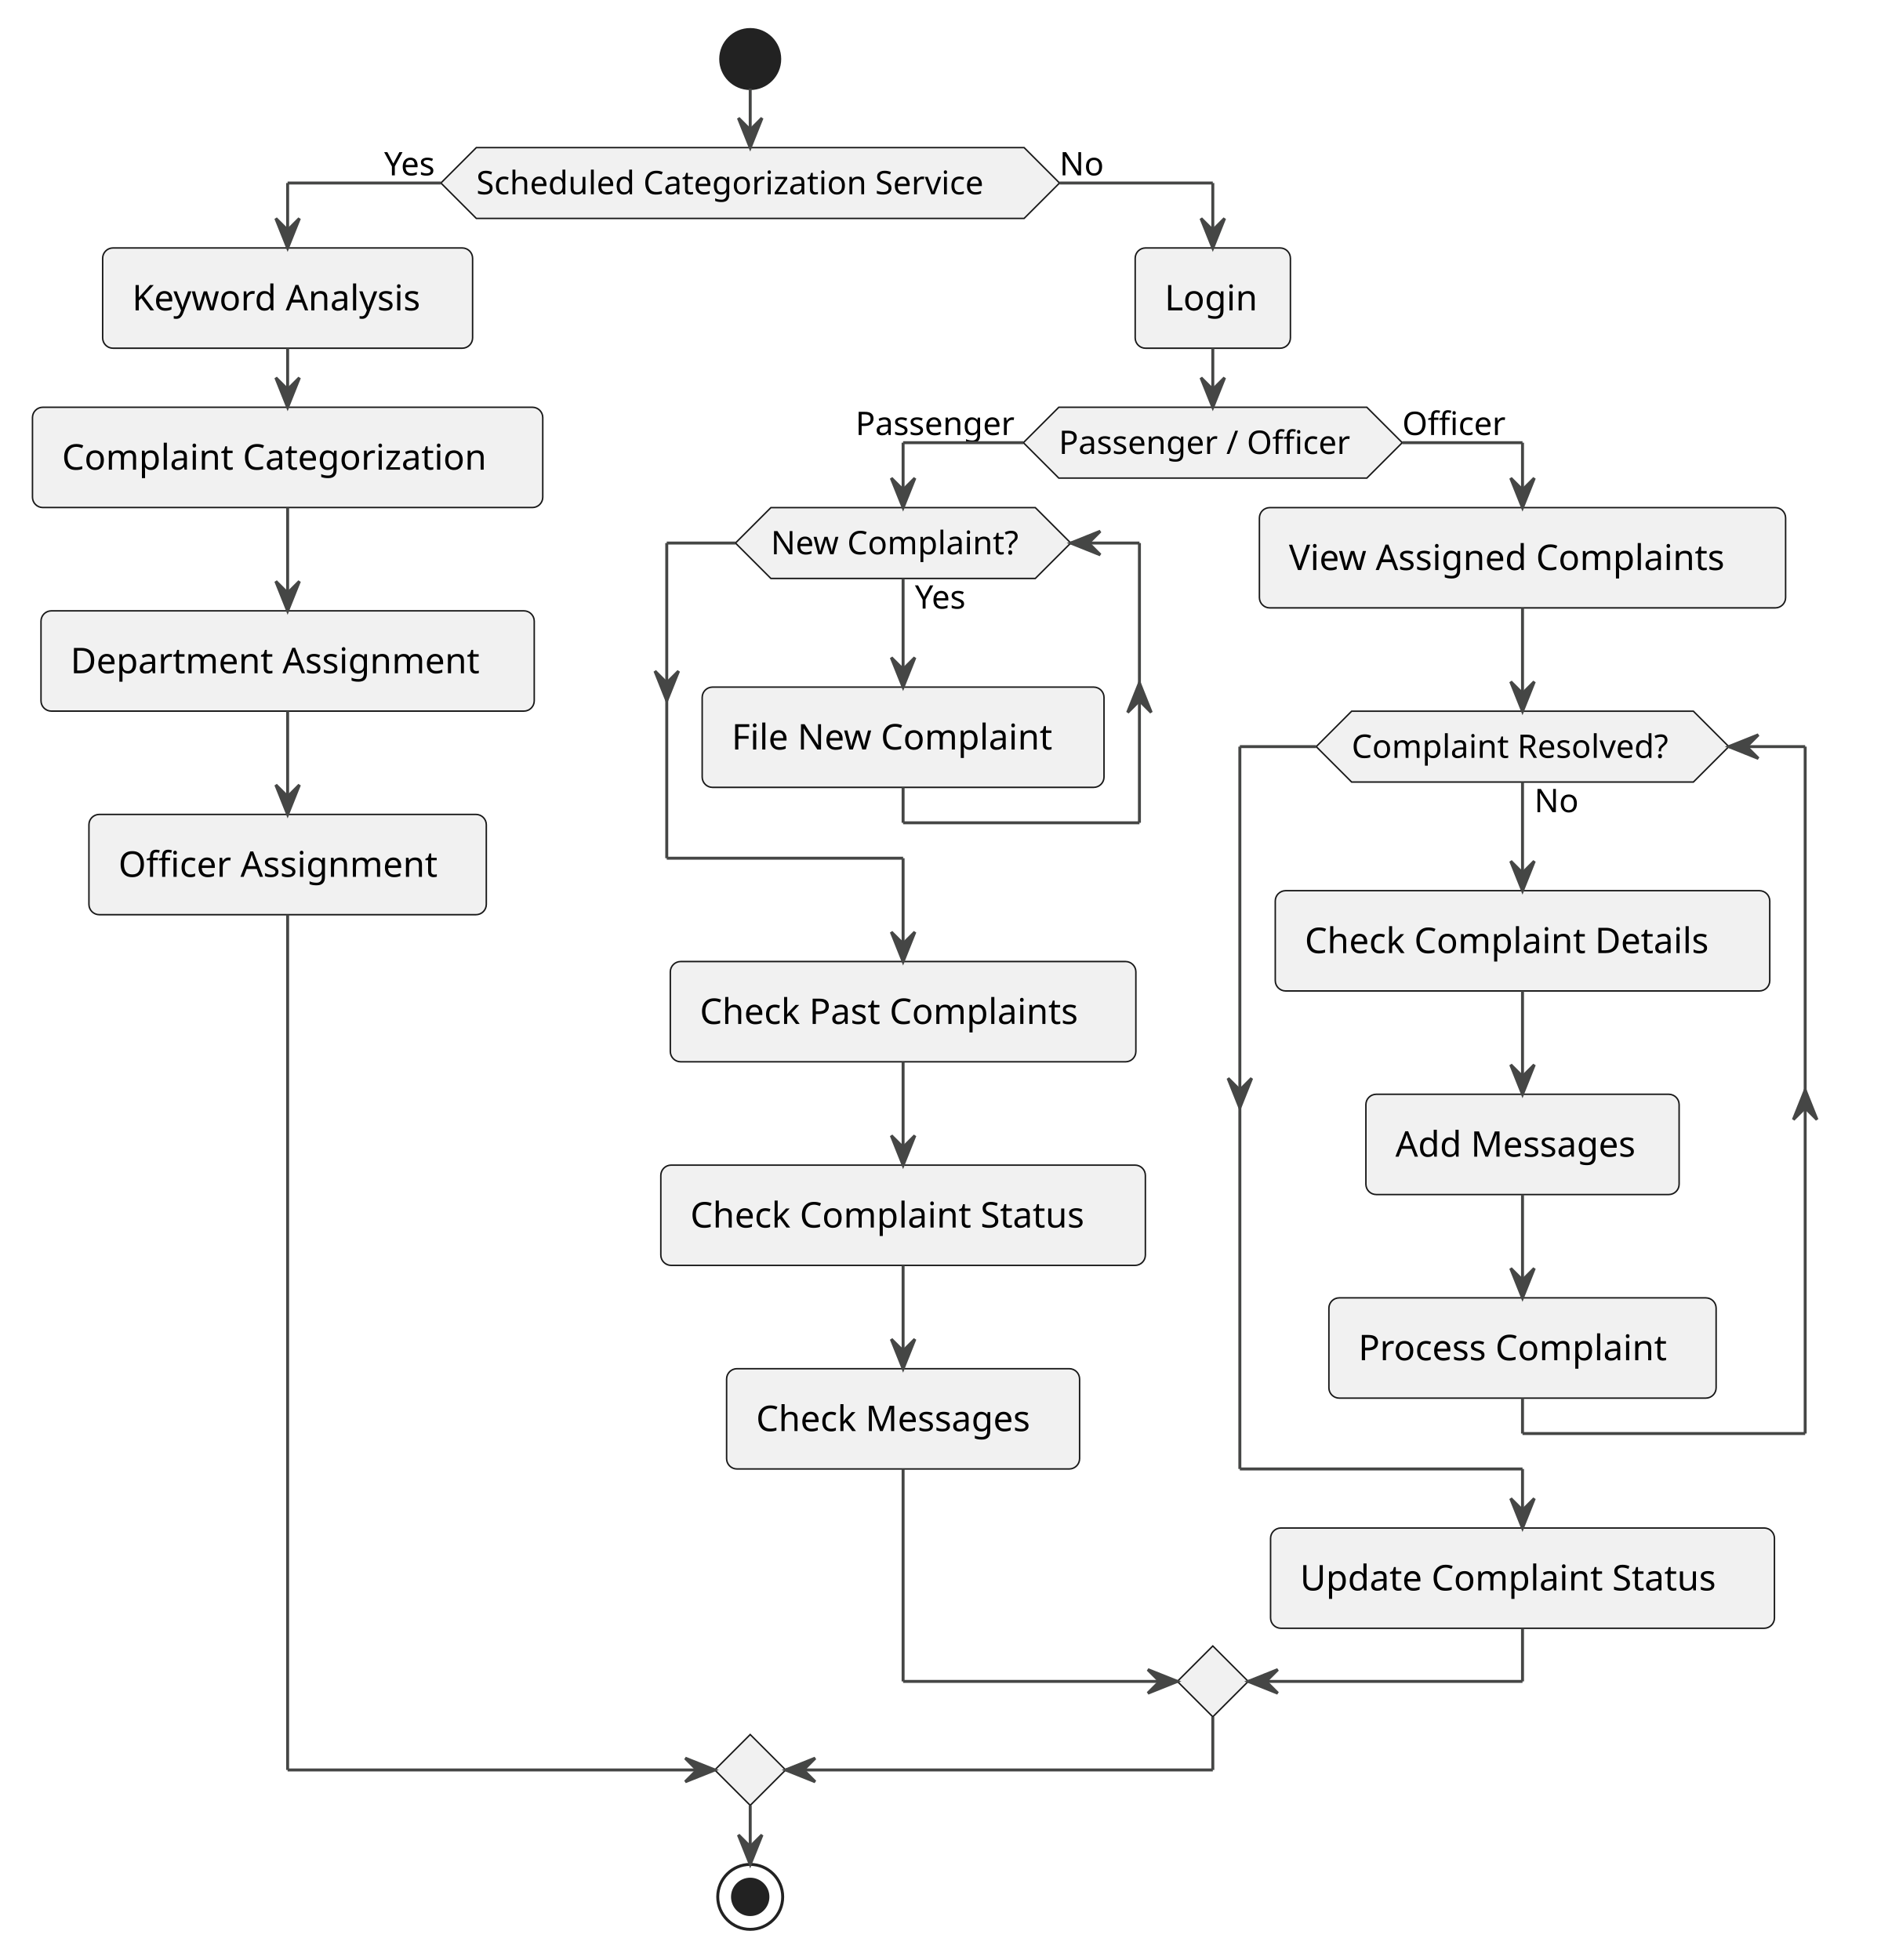
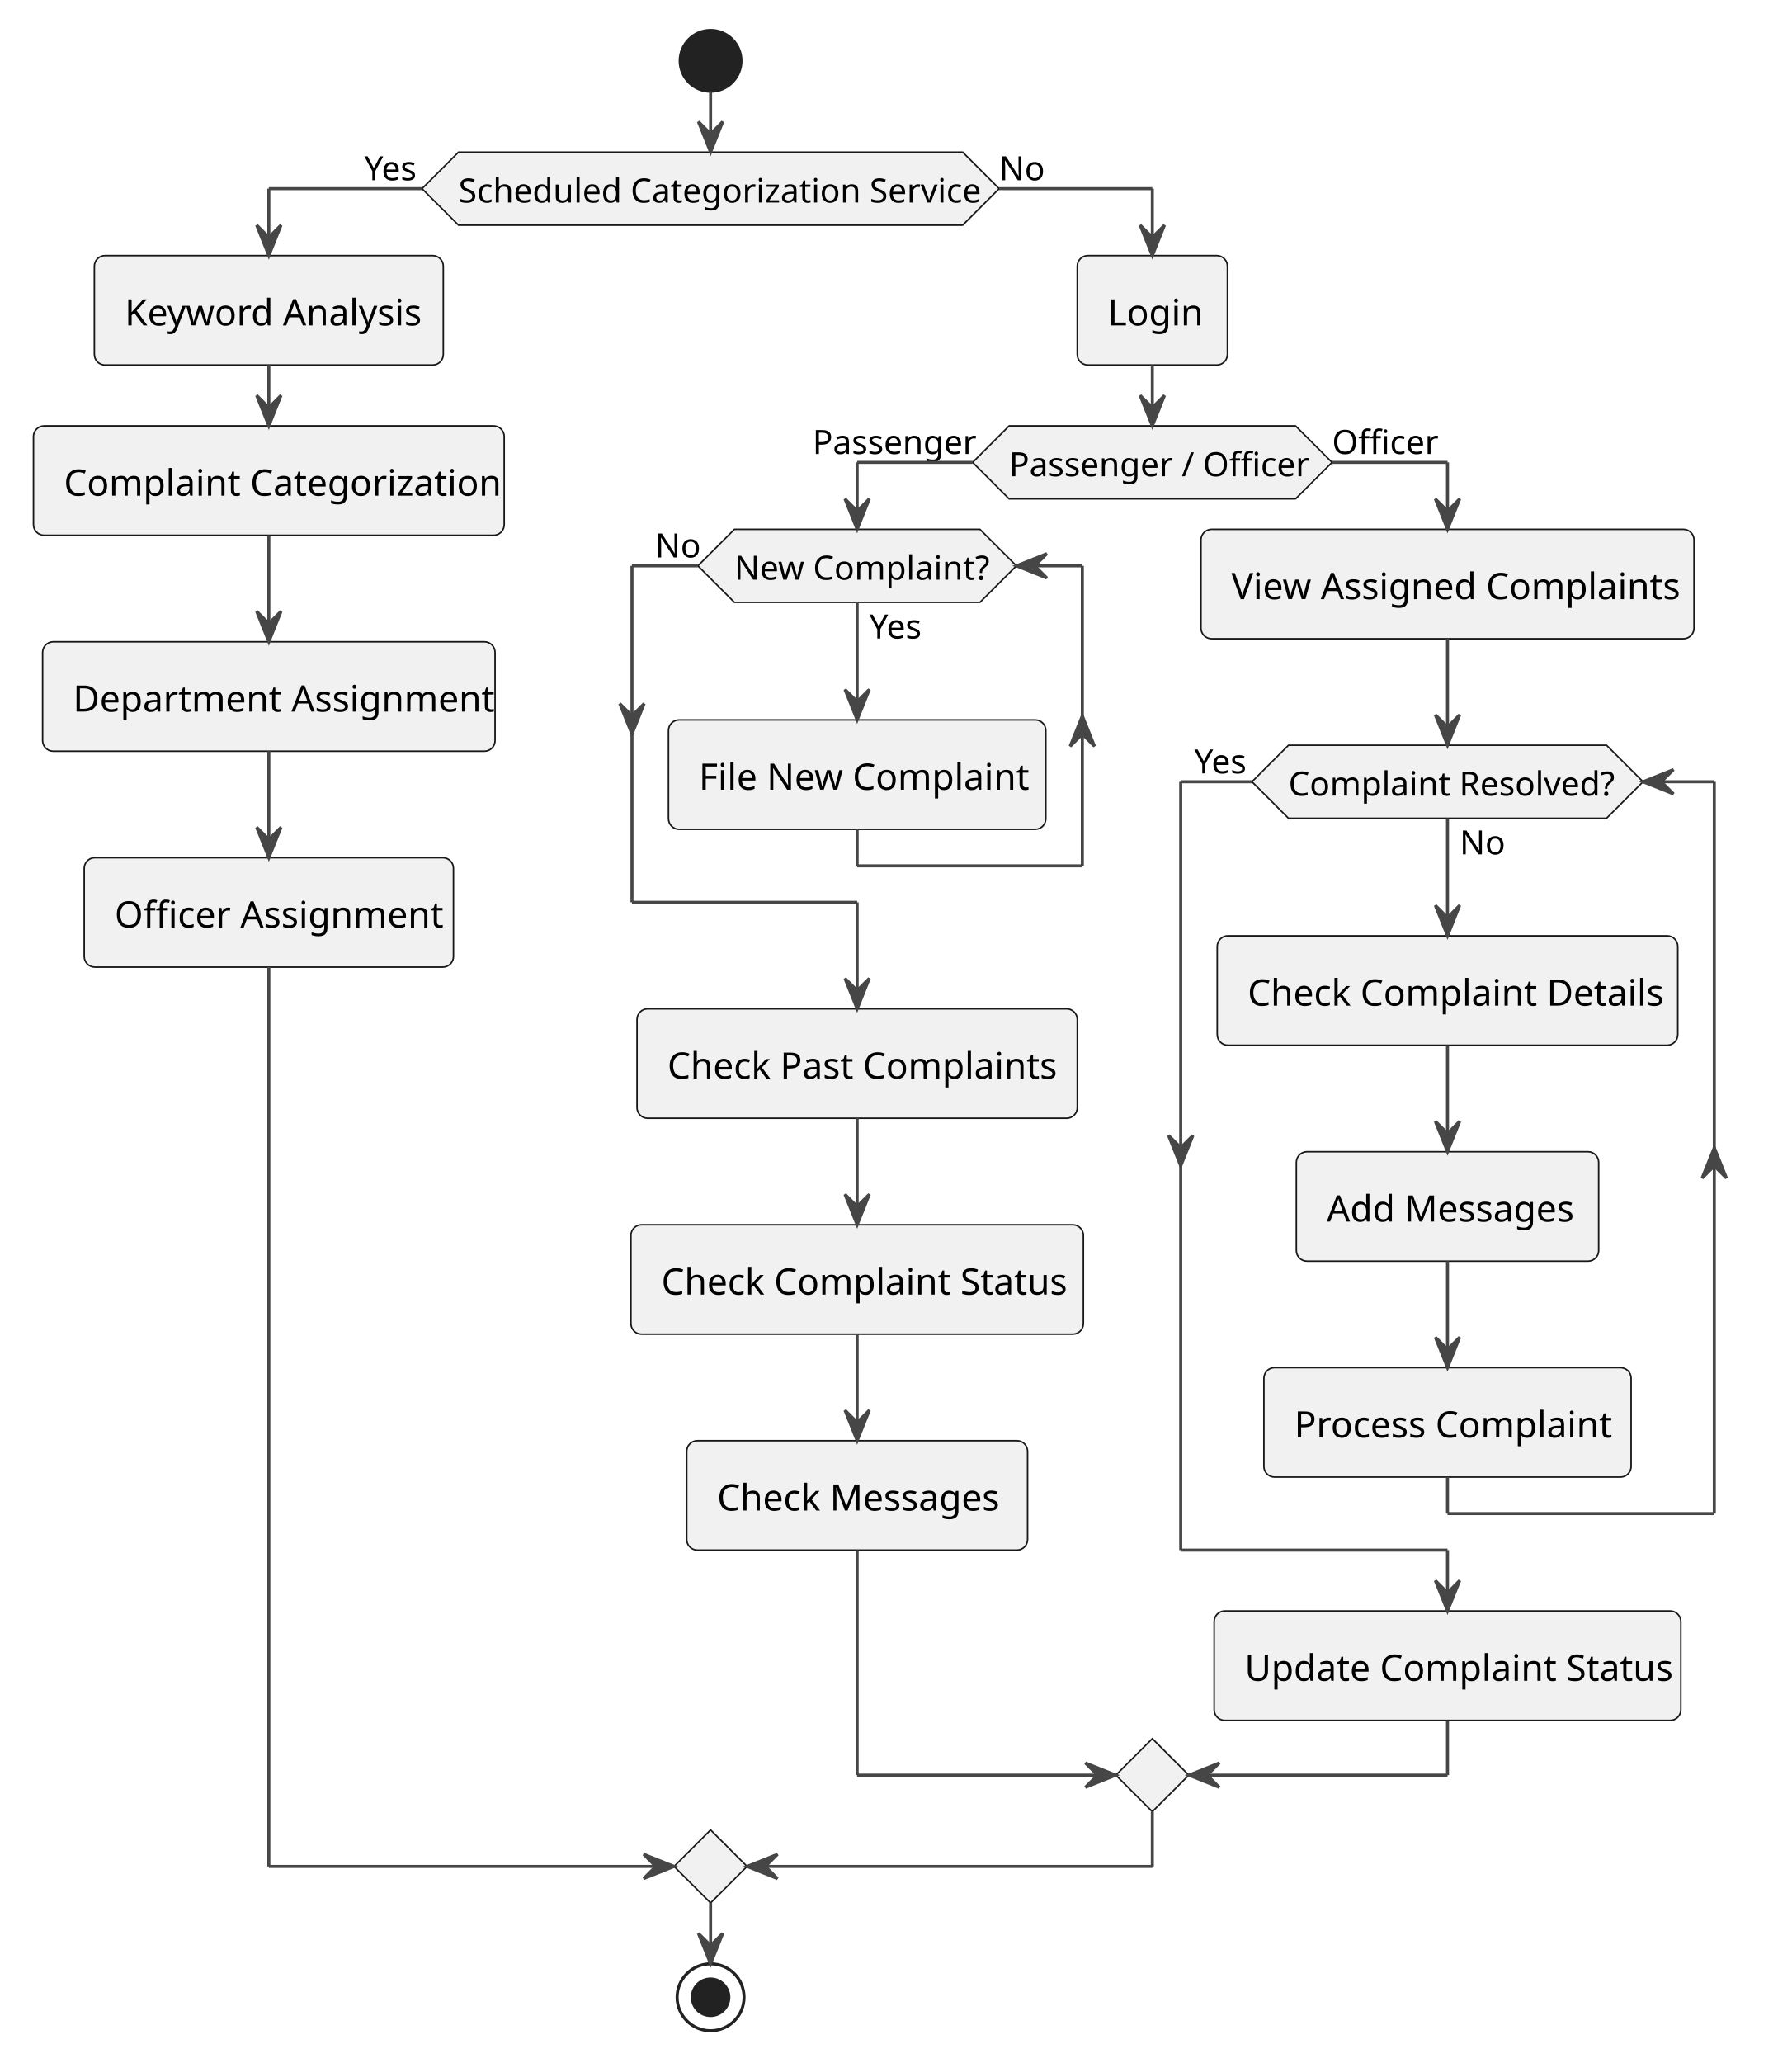
- <svg xmlns="http://www.w3.org/2000/svg" contentStyleType="text/css" height="664px" preserveAspectRatio="none" style="width:637px;height:664px;background:#FFFFFF;" version="1.1" viewBox="0 0 637 664" width="637px" zoomAndPan="magnify">
+ <svg xmlns="http://www.w3.org/2000/svg" contentStyleType="text/css" height="678px" preserveAspectRatio="none" style="width:589px;height:678px;background:#FFFFFF;" version="1.1" viewBox="0 0 589 678" width="589px" zoomAndPan="magnify">
  <defs />
  <g>
-     <ellipse cx="254.129" cy="20" fill="#222222" rx="10" ry="10" style="stroke:#222222;stroke-width:1.0;" />
-     <polygon fill="#F1F1F1" points="161.351,50,346.906,50,358.906,62,346.906,74,161.351,74,149.351,62,161.351,50" style="stroke:#181818;stroke-width:0.5;" />
-     <text fill="#000000" font-family="sans-serif" font-size="11" lengthAdjust="spacing" textLength="185.555" x="161.351" y="65.808">Scheduled Categorization Service
+     <ellipse cx="233.574" cy="20" fill="#222222" rx="10" ry="10" style="stroke:#222222;stroke-width:1.0;" />
+     <polygon fill="#F1F1F1" points="150.72,50,316.429,50,328.429,62,316.429,74,150.72,74,138.72,62,150.72,50" style="stroke:#181818;stroke-width:0.5;" />
+     <text fill="#000000" font-family="sans-serif" font-size="11" lengthAdjust="spacing" textLength="165.709" x="150.72" y="66.555">Scheduled Categorization Service
        </text>
-     <text fill="#000000" font-family="sans-serif" font-size="11" lengthAdjust="spacing" textLength="19.218" x="130.133" y="59.406">Yes
+     <text fill="#000000" font-family="sans-serif" font-size="11" lengthAdjust="spacing" textLength="18.955" x="119.765" y="59.239">Yes
        </text>
-     <text fill="#000000" font-family="sans-serif" font-size="11" lengthAdjust="spacing" textLength="14.959" x="358.906" y="59.406">No
+     <text fill="#000000" font-family="sans-serif" font-size="11" lengthAdjust="spacing" textLength="14.062" x="328.429" y="59.239">No
        </text>
-     <rect fill="#F1F1F1" height="33.969" rx="3.5" ry="3.5" style="stroke:#181818;stroke-width:0.5;" width="125.316" x="34.772" y="84" />
-     <text fill="#000000" font-family="sans-serif" font-size="12" lengthAdjust="spacing" textLength="105.316" x="44.772" y="105.139">Keyword Analysis
+     <rect fill="#F1F1F1" height="35.961" rx="3.5" ry="3.5" style="stroke:#181818;stroke-width:0.5;" width="114.705" x="31.016" y="84" />
+     <text fill="#000000" font-family="sans-serif" font-size="12" lengthAdjust="spacing" textLength="94.705" x="41.016" y="106.949">Keyword Analysis
        </text>
-     <rect fill="#F1F1F1" height="33.969" rx="3.5" ry="3.5" style="stroke:#181818;stroke-width:0.5;" width="172.859" x="11" y="137.969" />
-     <text fill="#000000" font-family="sans-serif" font-size="12" lengthAdjust="spacing" textLength="152.859" x="21" y="159.107">Complaint Categorization
+     <rect fill="#F1F1F1" height="35.961" rx="3.5" ry="3.5" style="stroke:#181818;stroke-width:0.5;" width="154.736" x="11" y="139.961" />
+     <text fill="#000000" font-family="sans-serif" font-size="12" lengthAdjust="spacing" textLength="134.736" x="21" y="162.91">Complaint Categorization
        </text>
-     <rect fill="#F1F1F1" height="33.969" rx="3.5" ry="3.5" style="stroke:#181818;stroke-width:0.5;" width="167.082" x="13.889" y="206.938" />
-     <text fill="#000000" font-family="sans-serif" font-size="12" lengthAdjust="spacing" textLength="147.082" x="23.889" y="228.076">Department Assignment
+     <rect fill="#F1F1F1" height="35.961" rx="3.5" ry="3.5" style="stroke:#181818;stroke-width:0.5;" width="148.725" x="14.006" y="210.922" />
+     <text fill="#000000" font-family="sans-serif" font-size="12" lengthAdjust="spacing" textLength="128.725" x="24.006" y="233.871">Department Assignment
        </text>
-     <rect fill="#F1F1F1" height="33.969" rx="3.5" ry="3.5" style="stroke:#181818;stroke-width:0.5;" width="134.609" x="30.125" y="275.906" />
-     <text fill="#000000" font-family="sans-serif" font-size="12" lengthAdjust="spacing" textLength="114.609" x="40.125" y="297.045">Officer Assignment
+     <rect fill="#F1F1F1" height="35.961" rx="3.5" ry="3.5" style="stroke:#181818;stroke-width:0.5;" width="121.367" x="27.685" y="281.883" />
+     <text fill="#000000" font-family="sans-serif" font-size="12" lengthAdjust="spacing" textLength="101.367" x="37.685" y="304.832">Officer Assignment
        </text>
-     <rect fill="#F1F1F1" height="33.969" rx="3.5" ry="3.5" style="stroke:#181818;stroke-width:0.5;" width="52.584" x="384.536" y="84" />
-     <text fill="#000000" font-family="sans-serif" font-size="12" lengthAdjust="spacing" textLength="32.584" x="394.536" y="105.139">Login
+     <rect fill="#F1F1F1" height="35.961" rx="3.5" ry="3.5" style="stroke:#181818;stroke-width:0.5;" width="49.361" x="354.1" y="84" />
+     <text fill="#000000" font-family="sans-serif" font-size="12" lengthAdjust="spacing" textLength="29.361" x="364.1" y="106.949">Login
        </text>
-     <polygon fill="#F1F1F1" points="358.656,137.969,463,137.969,475,149.969,463,161.969,358.656,161.969,346.656,149.969,358.656,137.969" style="stroke:#181818;stroke-width:0.5;" />
-     <text fill="#000000" font-family="sans-serif" font-size="11" lengthAdjust="spacing" textLength="104.344" x="358.656" y="153.777">Passenger / Officer
+     <polygon fill="#F1F1F1" points="331.705,139.961,425.855,139.961,437.855,151.961,425.855,163.961,331.705,163.961,319.705,151.961,331.705,139.961" style="stroke:#181818;stroke-width:0.5;" />
+     <text fill="#000000" font-family="sans-serif" font-size="11" lengthAdjust="spacing" textLength="94.15" x="331.705" y="156.516">Passenger / Officer
        </text>
-     <text fill="#000000" font-family="sans-serif" font-size="11" lengthAdjust="spacing" textLength="56.848" x="289.808" y="147.375">Passenger
+     <text fill="#000000" font-family="sans-serif" font-size="11" lengthAdjust="spacing" textLength="52.588" x="267.117" y="149.2">Passenger
        </text>
-     <text fill="#000000" font-family="sans-serif" font-size="11" lengthAdjust="spacing" textLength="36.797" x="475" y="147.375">Officer
+     <text fill="#000000" font-family="sans-serif" font-size="11" lengthAdjust="spacing" textLength="32.393" x="437.855" y="149.2">Officer
        </text>
-     <rect fill="#F1F1F1" height="33.969" rx="3.5" ry="3.5" style="stroke:#181818;stroke-width:0.5;" width="136.115" x="237.859" y="232.773" />
-     <text fill="#000000" font-family="sans-serif" font-size="12" lengthAdjust="spacing" textLength="116.115" x="247.859" y="253.912">File New Complaint
+     <rect fill="#F1F1F1" height="35.961" rx="3.5" ry="3.5" style="stroke:#181818;stroke-width:0.5;" width="124.033" x="219.736" y="236.592" />
+     <text fill="#000000" font-family="sans-serif" font-size="12" lengthAdjust="spacing" textLength="104.033" x="229.736" y="259.541">File New Complaint
        </text>
-     <polygon fill="#F1F1F1" points="261.13,171.969,350.704,171.969,362.704,183.969,350.704,195.969,261.13,195.969,249.13,183.969,261.13,171.969" style="stroke:#181818;stroke-width:0.5;" />
-     <text fill="#000000" font-family="sans-serif" font-size="11" lengthAdjust="spacing" textLength="19.218" x="309.917" y="206.179">Yes
+     <polygon fill="#F1F1F1" points="241.403,173.961,322.103,173.961,334.103,185.961,322.103,197.961,241.403,197.961,229.403,185.961,241.403,173.961" style="stroke:#181818;stroke-width:0.5;" />
+     <text fill="#000000" font-family="sans-serif" font-size="11" lengthAdjust="spacing" textLength="18.955" x="285.753" y="209.831">Yes
        </text>
-     <text fill="#000000" font-family="sans-serif" font-size="11" lengthAdjust="spacing" textLength="89.574" x="261.13" y="187.777">New Complaint?
+     <text fill="#000000" font-family="sans-serif" font-size="11" lengthAdjust="spacing" textLength="80.701" x="241.403" y="190.516">New Complaint?
        </text>
-     <rect fill="#F1F1F1" height="33.969" rx="3.5" ry="3.5" style="stroke:#181818;stroke-width:0.5;" width="157.701" x="227.066" y="325.742" />
-     <text fill="#000000" font-family="sans-serif" font-size="12" lengthAdjust="spacing" textLength="137.701" x="237.066" y="346.881">Check Past Complaints
+     <text fill="#000000" font-family="sans-serif" font-size="11" lengthAdjust="spacing" textLength="14.062" x="215.341" y="183.2">No
        </text>
-     <rect fill="#F1F1F1" height="33.969" rx="3.5" ry="3.5" style="stroke:#181818;stroke-width:0.5;" width="164.141" x="223.847" y="394.711" />
-     <text fill="#000000" font-family="sans-serif" font-size="12" lengthAdjust="spacing" textLength="144.141" x="233.847" y="415.85">Check Complaint Status
+     <rect fill="#F1F1F1" height="35.961" rx="3.5" ry="3.5" style="stroke:#181818;stroke-width:0.5;" width="144.717" x="209.394" y="331.553" />
+     <text fill="#000000" font-family="sans-serif" font-size="12" lengthAdjust="spacing" textLength="124.717" x="219.394" y="354.502">Check Past Complaints
        </text>
-     <rect fill="#F1F1F1" height="33.969" rx="3.5" ry="3.5" style="stroke:#181818;stroke-width:0.5;" width="119.574" x="246.13" y="463.68" />
-     <text fill="#000000" font-family="sans-serif" font-size="12" lengthAdjust="spacing" textLength="99.574" x="256.13" y="484.818">Check Messages
+     <rect fill="#F1F1F1" height="35.961" rx="3.5" ry="3.5" style="stroke:#181818;stroke-width:0.5;" width="148.725" x="207.391" y="402.514" />
+     <text fill="#000000" font-family="sans-serif" font-size="12" lengthAdjust="spacing" textLength="128.725" x="217.391" y="425.463">Check Complaint Status
        </text>
-     <rect fill="#F1F1F1" height="33.969" rx="3.5" ry="3.5" style="stroke:#181818;stroke-width:0.5;" width="178.25" x="426.614" y="171.969" />
-     <text fill="#000000" font-family="sans-serif" font-size="12" lengthAdjust="spacing" textLength="158.25" x="436.614" y="193.107">View Assigned Complaints
+     <rect fill="#F1F1F1" height="35.961" rx="3.5" ry="3.5" style="stroke:#181818;stroke-width:0.5;" width="112.039" x="225.733" y="473.475" />
+     <text fill="#000000" font-family="sans-serif" font-size="12" lengthAdjust="spacing" textLength="92.039" x="235.733" y="496.424">Check Messages
        </text>
-     <rect fill="#F1F1F1" height="33.969" rx="3.5" ry="3.5" style="stroke:#181818;stroke-width:0.5;" width="167.504" x="431.987" y="301.742" />
-     <text fill="#000000" font-family="sans-serif" font-size="12" lengthAdjust="spacing" textLength="147.504" x="441.987" y="322.881">Check Complaint Details
+     <rect fill="#F1F1F1" height="35.961" rx="3.5" ry="3.5" style="stroke:#181818;stroke-width:0.5;" width="162.066" x="394.774" y="173.961" />
+     <text fill="#000000" font-family="sans-serif" font-size="12" lengthAdjust="spacing" textLength="142.066" x="404.774" y="196.91">View Assigned Complaints
        </text>
-     <rect fill="#F1F1F1" height="33.969" rx="3.5" ry="3.5" style="stroke:#181818;stroke-width:0.5;" width="106.103" x="462.688" y="370.711" />
-     <text fill="#000000" font-family="sans-serif" font-size="12" lengthAdjust="spacing" textLength="86.103" x="472.688" y="391.85">Add Messages
+     <rect fill="#F1F1F1" height="35.961" rx="3.5" ry="3.5" style="stroke:#181818;stroke-width:0.5;" width="151.385" x="400.115" y="307.553" />
+     <text fill="#000000" font-family="sans-serif" font-size="12" lengthAdjust="spacing" textLength="131.385" x="410.115" y="330.502">Check Complaint Details
        </text>
-     <rect fill="#F1F1F1" height="33.969" rx="3.5" ry="3.5" style="stroke:#181818;stroke-width:0.5;" width="131.17" x="450.154" y="439.68" />
-     <text fill="#000000" font-family="sans-serif" font-size="12" lengthAdjust="spacing" textLength="111.17" x="460.154" y="460.818">Process Complaint
+     <rect fill="#F1F1F1" height="35.961" rx="3.5" ry="3.5" style="stroke:#181818;stroke-width:0.5;" width="99.377" x="426.119" y="378.514" />
+     <text fill="#000000" font-family="sans-serif" font-size="12" lengthAdjust="spacing" textLength="79.377" x="436.119" y="401.463">Add Messages
        </text>
-     <polygon fill="#F1F1F1" points="457.855,240.938,573.624,240.938,585.624,252.938,573.624,264.938,457.855,264.938,445.855,252.938,457.855,240.938" style="stroke:#181818;stroke-width:0.5;" />
-     <text fill="#000000" font-family="sans-serif" font-size="11" lengthAdjust="spacing" textLength="14.959" x="519.739" y="275.148">No
+     <rect fill="#F1F1F1" height="35.961" rx="3.5" ry="3.5" style="stroke:#181818;stroke-width:0.5;" width="120.705" x="415.455" y="449.475" />
+     <text fill="#000000" font-family="sans-serif" font-size="12" lengthAdjust="spacing" textLength="100.705" x="425.455" y="472.424">Process Complaint
        </text>
-     <text fill="#000000" font-family="sans-serif" font-size="11" lengthAdjust="spacing" textLength="115.769" x="457.855" y="256.746">Complaint Resolved?
+     <polygon fill="#F1F1F1" points="423.531,244.922,528.085,244.922,540.085,256.922,528.085,268.922,423.531,268.922,411.531,256.922,423.531,244.922" style="stroke:#181818;stroke-width:0.5;" />
+     <text fill="#000000" font-family="sans-serif" font-size="11" lengthAdjust="spacing" textLength="14.062" x="479.808" y="280.792">No
        </text>
-     <rect fill="#F1F1F1" height="33.969" rx="3.5" ry="3.5" style="stroke:#181818;stroke-width:0.5;" width="170.685" x="430.397" y="517.648" />
-     <text fill="#000000" font-family="sans-serif" font-size="12" lengthAdjust="spacing" textLength="150.685" x="440.397" y="538.787">Update Complaint Status
+     <text fill="#000000" font-family="sans-serif" font-size="11" lengthAdjust="spacing" textLength="104.554" x="423.531" y="261.477">Complaint Resolved?
        </text>
-     <polygon fill="#F1F1F1" points="410.828,557.617,422.828,569.617,410.828,581.617,398.828,569.617,410.828,557.617" style="stroke:#181818;stroke-width:0.5;" />
-     <polygon fill="#F1F1F1" points="254.129,587.617,266.129,599.617,254.129,611.617,242.129,599.617,254.129,587.617" style="stroke:#181818;stroke-width:0.5;" />
-     <ellipse cx="254.129" cy="642.617" fill="none" rx="11" ry="11" style="stroke:#222222;stroke-width:1.0;" />
-     <ellipse cx="254.129" cy="642.617" fill="#222222" rx="6" ry="6" style="stroke:#222222;stroke-width:1.0;" />
-     <line style="stroke:#454645;stroke-width:1.0;" x1="97.43" x2="97.43" y1="117.969" y2="137.969" />
-     <polygon fill="#454645" points="93.43,127.969,97.43,137.969,101.43,127.969,97.43,131.969" style="stroke:#454645;stroke-width:1.0;" />
-     <line style="stroke:#454645;stroke-width:1.0;" x1="97.43" x2="97.43" y1="171.938" y2="206.938" />
-     <polygon fill="#454645" points="93.43,196.938,97.43,206.938,101.43,196.938,97.43,200.938" style="stroke:#454645;stroke-width:1.0;" />
-     <line style="stroke:#454645;stroke-width:1.0;" x1="97.43" x2="97.43" y1="240.906" y2="275.906" />
-     <polygon fill="#454645" points="93.43,265.906,97.43,275.906,101.43,265.906,97.43,269.906" style="stroke:#454645;stroke-width:1.0;" />
-     <line style="stroke:#454645;stroke-width:1.0;" x1="305.917" x2="305.917" y1="195.969" y2="232.773" />
-     <polygon fill="#454645" points="301.917,222.773,305.917,232.773,309.917,222.773,305.917,226.773" style="stroke:#454645;stroke-width:1.0;" />
-     <line style="stroke:#454645;stroke-width:1.0;" x1="305.917" x2="305.917" y1="266.742" y2="278.742" />
-     <line style="stroke:#454645;stroke-width:1.0;" x1="305.917" x2="385.975" y1="278.742" y2="278.742" />
-     <polygon fill="#454645" points="381.975,241.356,385.975,231.356,389.975,241.356,385.975,237.356" style="stroke:#454645;stroke-width:1.0;" />
-     <line style="stroke:#454645;stroke-width:1.0;" x1="385.975" x2="385.975" y1="183.969" y2="278.742" />
-     <line style="stroke:#454645;stroke-width:1.0;" x1="385.975" x2="362.704" y1="183.969" y2="183.969" />
-     <polygon fill="#454645" points="372.704,179.969,362.704,183.969,372.704,187.969,368.704,183.969" style="stroke:#454645;stroke-width:1.0;" />
-     <line style="stroke:#454645;stroke-width:1.0;" x1="249.13" x2="225.859" y1="183.969" y2="183.969" />
-     <polygon fill="#454645" points="221.859,227.356,225.859,237.356,229.859,227.356,225.859,231.356" style="stroke:#454645;stroke-width:1.0;" />
-     <line style="stroke:#454645;stroke-width:1.0;" x1="225.859" x2="225.859" y1="183.969" y2="290.742" />
-     <line style="stroke:#454645;stroke-width:1.0;" x1="225.859" x2="305.917" y1="290.742" y2="290.742" />
-     <line style="stroke:#454645;stroke-width:1.0;" x1="305.917" x2="305.917" y1="290.742" y2="325.742" />
-     <polygon fill="#454645" points="301.917,315.742,305.917,325.742,309.917,315.742,305.917,319.742" style="stroke:#454645;stroke-width:1.0;" />
-     <line style="stroke:#454645;stroke-width:1.0;" x1="305.917" x2="305.917" y1="359.711" y2="394.711" />
-     <polygon fill="#454645" points="301.917,384.711,305.917,394.711,309.917,384.711,305.917,388.711" style="stroke:#454645;stroke-width:1.0;" />
-     <line style="stroke:#454645;stroke-width:1.0;" x1="305.917" x2="305.917" y1="428.68" y2="463.68" />
-     <polygon fill="#454645" points="301.917,453.68,305.917,463.68,309.917,453.68,305.917,457.68" style="stroke:#454645;stroke-width:1.0;" />
-     <line style="stroke:#454645;stroke-width:1.0;" x1="515.739" x2="515.739" y1="335.711" y2="370.711" />
-     <polygon fill="#454645" points="511.739,360.711,515.739,370.711,519.739,360.711,515.739,364.711" style="stroke:#454645;stroke-width:1.0;" />
-     <line style="stroke:#454645;stroke-width:1.0;" x1="515.739" x2="515.739" y1="404.68" y2="439.68" />
-     <polygon fill="#454645" points="511.739,429.68,515.739,439.68,519.739,429.68,515.739,433.68" style="stroke:#454645;stroke-width:1.0;" />
-     <line style="stroke:#454645;stroke-width:1.0;" x1="515.739" x2="515.739" y1="264.938" y2="301.742" />
-     <polygon fill="#454645" points="511.739,291.742,515.739,301.742,519.739,291.742,515.739,295.742" style="stroke:#454645;stroke-width:1.0;" />
-     <line style="stroke:#454645;stroke-width:1.0;" x1="515.739" x2="515.739" y1="473.648" y2="485.648" />
-     <line style="stroke:#454645;stroke-width:1.0;" x1="515.739" x2="611.491" y1="485.648" y2="485.648" />
-     <polygon fill="#454645" points="607.491,379.293,611.491,369.293,615.491,379.293,611.491,375.293" style="stroke:#454645;stroke-width:1.0;" />
-     <line style="stroke:#454645;stroke-width:1.0;" x1="611.491" x2="611.491" y1="252.938" y2="485.648" />
-     <line style="stroke:#454645;stroke-width:1.0;" x1="611.491" x2="585.624" y1="252.938" y2="252.938" />
-     <polygon fill="#454645" points="595.624,248.938,585.624,252.938,595.624,256.938,591.624,252.938" style="stroke:#454645;stroke-width:1.0;" />
-     <line style="stroke:#454645;stroke-width:1.0;" x1="445.855" x2="419.987" y1="252.938" y2="252.938" />
-     <polygon fill="#454645" points="415.987,365.293,419.987,375.293,423.987,365.293,419.987,369.293" style="stroke:#454645;stroke-width:1.0;" />
-     <line style="stroke:#454645;stroke-width:1.0;" x1="419.987" x2="419.987" y1="252.938" y2="497.648" />
-     <line style="stroke:#454645;stroke-width:1.0;" x1="419.987" x2="515.739" y1="497.648" y2="497.648" />
-     <line style="stroke:#454645;stroke-width:1.0;" x1="515.739" x2="515.739" y1="497.648" y2="517.648" />
-     <polygon fill="#454645" points="511.739,507.648,515.739,517.648,519.739,507.648,515.739,511.648" style="stroke:#454645;stroke-width:1.0;" />
-     <line style="stroke:#454645;stroke-width:1.0;" x1="515.739" x2="515.739" y1="205.938" y2="240.938" />
-     <polygon fill="#454645" points="511.739,230.938,515.739,240.938,519.739,230.938,515.739,234.938" style="stroke:#454645;stroke-width:1.0;" />
-     <line style="stroke:#454645;stroke-width:1.0;" x1="346.656" x2="305.917" y1="149.969" y2="149.969" />
-     <line style="stroke:#454645;stroke-width:1.0;" x1="305.917" x2="305.917" y1="149.969" y2="171.969" />
-     <polygon fill="#454645" points="301.917,161.969,305.917,171.969,309.917,161.969,305.917,165.969" style="stroke:#454645;stroke-width:1.0;" />
-     <line style="stroke:#454645;stroke-width:1.0;" x1="475" x2="515.739" y1="149.969" y2="149.969" />
-     <line style="stroke:#454645;stroke-width:1.0;" x1="515.739" x2="515.739" y1="149.969" y2="171.969" />
-     <polygon fill="#454645" points="511.739,161.969,515.739,171.969,519.739,161.969,515.739,165.969" style="stroke:#454645;stroke-width:1.0;" />
-     <line style="stroke:#454645;stroke-width:1.0;" x1="305.917" x2="305.917" y1="497.648" y2="569.617" />
-     <line style="stroke:#454645;stroke-width:1.0;" x1="305.917" x2="398.828" y1="569.617" y2="569.617" />
-     <polygon fill="#454645" points="388.828,565.617,398.828,569.617,388.828,573.617,392.828,569.617" style="stroke:#454645;stroke-width:1.0;" />
-     <line style="stroke:#454645;stroke-width:1.0;" x1="515.739" x2="515.739" y1="551.617" y2="569.617" />
-     <line style="stroke:#454645;stroke-width:1.0;" x1="515.739" x2="422.828" y1="569.617" y2="569.617" />
-     <polygon fill="#454645" points="432.828,565.617,422.828,569.617,432.828,573.617,428.828,569.617" style="stroke:#454645;stroke-width:1.0;" />
-     <line style="stroke:#454645;stroke-width:1.0;" x1="410.828" x2="410.828" y1="117.969" y2="137.969" />
-     <polygon fill="#454645" points="406.828,127.969,410.828,137.969,414.828,127.969,410.828,131.969" style="stroke:#454645;stroke-width:1.0;" />
-     <line style="stroke:#454645;stroke-width:1.0;" x1="149.351" x2="97.43" y1="62" y2="62" />
-     <line style="stroke:#454645;stroke-width:1.0;" x1="97.43" x2="97.43" y1="62" y2="84" />
-     <polygon fill="#454645" points="93.43,74,97.43,84,101.43,74,97.43,78" style="stroke:#454645;stroke-width:1.0;" />
-     <line style="stroke:#454645;stroke-width:1.0;" x1="358.906" x2="410.828" y1="62" y2="62" />
-     <line style="stroke:#454645;stroke-width:1.0;" x1="410.828" x2="410.828" y1="62" y2="84" />
-     <polygon fill="#454645" points="406.828,74,410.828,84,414.828,74,410.828,78" style="stroke:#454645;stroke-width:1.0;" />
-     <line style="stroke:#454645;stroke-width:1.0;" x1="97.43" x2="97.43" y1="309.875" y2="599.617" />
-     <line style="stroke:#454645;stroke-width:1.0;" x1="97.43" x2="242.129" y1="599.617" y2="599.617" />
-     <polygon fill="#454645" points="232.129,595.617,242.129,599.617,232.129,603.617,236.129,599.617" style="stroke:#454645;stroke-width:1.0;" />
-     <line style="stroke:#454645;stroke-width:1.0;" x1="410.828" x2="410.828" y1="581.617" y2="599.617" />
-     <line style="stroke:#454645;stroke-width:1.0;" x1="410.828" x2="266.129" y1="599.617" y2="599.617" />
-     <polygon fill="#454645" points="276.129,595.617,266.129,599.617,276.129,603.617,272.129,599.617" style="stroke:#454645;stroke-width:1.0;" />
-     <line style="stroke:#454645;stroke-width:1.0;" x1="254.129" x2="254.129" y1="30" y2="50" />
-     <polygon fill="#454645" points="250.129,40,254.129,50,258.129,40,254.129,44" style="stroke:#454645;stroke-width:1.0;" />
-     <line style="stroke:#454645;stroke-width:1.0;" x1="254.129" x2="254.129" y1="611.617" y2="631.617" />
-     <polygon fill="#454645" points="250.129,621.617,254.129,631.617,258.129,621.617,254.129,625.617" style="stroke:#454645;stroke-width:1.0;" />
+     <text fill="#000000" font-family="sans-serif" font-size="11" lengthAdjust="spacing" textLength="18.955" x="392.576" y="254.161">Yes
+         </text>
+     <rect fill="#F1F1F1" height="35.961" rx="3.5" ry="3.5" style="stroke:#181818;stroke-width:0.5;" width="153.406" x="399.104" y="529.436" />
+     <text fill="#000000" font-family="sans-serif" font-size="12" lengthAdjust="spacing" textLength="133.406" x="409.104" y="552.385">Update Complaint Status
+         </text>
+     <polygon fill="#F1F1F1" points="378.78,571.396,390.78,583.396,378.78,595.396,366.78,583.396,378.78,571.396" style="stroke:#181818;stroke-width:0.5;" />
+     <polygon fill="#F1F1F1" points="233.574,601.396,245.574,613.396,233.574,625.396,221.574,613.396,233.574,601.396" style="stroke:#181818;stroke-width:0.5;" />
+     <ellipse cx="233.574" cy="656.396" fill="none" rx="11" ry="11" style="stroke:#222222;stroke-width:1.0;" />
+     <ellipse cx="233.574" cy="656.396" fill="#222222" rx="6" ry="6" style="stroke:#222222;stroke-width:1.0;" />
+     <line style="stroke:#454645;stroke-width:1.0;" x1="88.368" x2="88.368" y1="119.961" y2="139.961" />
+     <polygon fill="#454645" points="84.368,129.961,88.368,139.961,92.368,129.961,88.368,133.961" style="stroke:#454645;stroke-width:1.0;" />
+     <line style="stroke:#454645;stroke-width:1.0;" x1="88.368" x2="88.368" y1="175.922" y2="210.922" />
+     <polygon fill="#454645" points="84.368,200.922,88.368,210.922,92.368,200.922,88.368,204.922" style="stroke:#454645;stroke-width:1.0;" />
+     <line style="stroke:#454645;stroke-width:1.0;" x1="88.368" x2="88.368" y1="246.883" y2="281.883" />
+     <polygon fill="#454645" points="84.368,271.883,88.368,281.883,92.368,271.883,88.368,275.883" style="stroke:#454645;stroke-width:1.0;" />
+     <line style="stroke:#454645;stroke-width:1.0;" x1="281.753" x2="281.753" y1="197.961" y2="236.592" />
+     <polygon fill="#454645" points="277.753,226.592,281.753,236.592,285.753,226.592,281.753,230.592" style="stroke:#454645;stroke-width:1.0;" />
+     <line style="stroke:#454645;stroke-width:1.0;" x1="281.753" x2="281.753" y1="272.553" y2="284.553" />
+     <line style="stroke:#454645;stroke-width:1.0;" x1="281.753" x2="355.769" y1="284.553" y2="284.553" />
+     <polygon fill="#454645" points="351.769,245.257,355.769,235.257,359.769,245.257,355.769,241.257" style="stroke:#454645;stroke-width:1.0;" />
+     <line style="stroke:#454645;stroke-width:1.0;" x1="355.769" x2="355.769" y1="185.961" y2="284.553" />
+     <line style="stroke:#454645;stroke-width:1.0;" x1="355.769" x2="334.103" y1="185.961" y2="185.961" />
+     <polygon fill="#454645" points="344.103,181.961,334.103,185.961,344.103,189.961,340.103,185.961" style="stroke:#454645;stroke-width:1.0;" />
+     <line style="stroke:#454645;stroke-width:1.0;" x1="229.403" x2="207.736" y1="185.961" y2="185.961" />
+     <polygon fill="#454645" points="203.736,231.257,207.736,241.257,211.736,231.257,207.736,235.257" style="stroke:#454645;stroke-width:1.0;" />
+     <line style="stroke:#454645;stroke-width:1.0;" x1="207.736" x2="207.736" y1="185.961" y2="296.553" />
+     <line style="stroke:#454645;stroke-width:1.0;" x1="207.736" x2="281.753" y1="296.553" y2="296.553" />
+     <line style="stroke:#454645;stroke-width:1.0;" x1="281.753" x2="281.753" y1="296.553" y2="331.553" />
+     <polygon fill="#454645" points="277.753,321.553,281.753,331.553,285.753,321.553,281.753,325.553" style="stroke:#454645;stroke-width:1.0;" />
+     <line style="stroke:#454645;stroke-width:1.0;" x1="281.753" x2="281.753" y1="367.514" y2="402.514" />
+     <polygon fill="#454645" points="277.753,392.514,281.753,402.514,285.753,392.514,281.753,396.514" style="stroke:#454645;stroke-width:1.0;" />
+     <line style="stroke:#454645;stroke-width:1.0;" x1="281.753" x2="281.753" y1="438.475" y2="473.475" />
+     <polygon fill="#454645" points="277.753,463.475,281.753,473.475,285.753,463.475,281.753,467.475" style="stroke:#454645;stroke-width:1.0;" />
+     <line style="stroke:#454645;stroke-width:1.0;" x1="475.808" x2="475.808" y1="343.514" y2="378.514" />
+     <polygon fill="#454645" points="471.808,368.514,475.808,378.514,479.808,368.514,475.808,372.514" style="stroke:#454645;stroke-width:1.0;" />
+     <line style="stroke:#454645;stroke-width:1.0;" x1="475.808" x2="475.808" y1="414.475" y2="449.475" />
+     <polygon fill="#454645" points="471.808,439.475,475.808,449.475,479.808,439.475,475.808,443.475" style="stroke:#454645;stroke-width:1.0;" />
+     <line style="stroke:#454645;stroke-width:1.0;" x1="475.808" x2="475.808" y1="268.922" y2="307.553" />
+     <polygon fill="#454645" points="471.808,297.553,475.808,307.553,479.808,297.553,475.808,301.553" style="stroke:#454645;stroke-width:1.0;" />
+     <line style="stroke:#454645;stroke-width:1.0;" x1="475.808" x2="475.808" y1="485.435" y2="497.435" />
+     <line style="stroke:#454645;stroke-width:1.0;" x1="475.808" x2="563.5" y1="497.435" y2="497.435" />
+     <polygon fill="#454645" points="559.5,387.179,563.5,377.179,567.5,387.179,563.5,383.179" style="stroke:#454645;stroke-width:1.0;" />
+     <line style="stroke:#454645;stroke-width:1.0;" x1="563.5" x2="563.5" y1="256.922" y2="497.435" />
+     <line style="stroke:#454645;stroke-width:1.0;" x1="563.5" x2="540.085" y1="256.922" y2="256.922" />
+     <polygon fill="#454645" points="550.085,252.922,540.085,256.922,550.085,260.922,546.085,256.922" style="stroke:#454645;stroke-width:1.0;" />
+     <line style="stroke:#454645;stroke-width:1.0;" x1="411.531" x2="388.115" y1="256.922" y2="256.922" />
+     <polygon fill="#454645" points="384.115,373.179,388.115,383.179,392.115,373.179,388.115,377.179" style="stroke:#454645;stroke-width:1.0;" />
+     <line style="stroke:#454645;stroke-width:1.0;" x1="388.115" x2="388.115" y1="256.922" y2="509.435" />
+     <line style="stroke:#454645;stroke-width:1.0;" x1="388.115" x2="475.808" y1="509.435" y2="509.435" />
+     <line style="stroke:#454645;stroke-width:1.0;" x1="475.808" x2="475.808" y1="509.435" y2="529.436" />
+     <polygon fill="#454645" points="471.808,519.436,475.808,529.436,479.808,519.436,475.808,523.436" style="stroke:#454645;stroke-width:1.0;" />
+     <line style="stroke:#454645;stroke-width:1.0;" x1="475.808" x2="475.808" y1="209.922" y2="244.922" />
+     <polygon fill="#454645" points="471.808,234.922,475.808,244.922,479.808,234.922,475.808,238.922" style="stroke:#454645;stroke-width:1.0;" />
+     <line style="stroke:#454645;stroke-width:1.0;" x1="319.705" x2="281.753" y1="151.961" y2="151.961" />
+     <line style="stroke:#454645;stroke-width:1.0;" x1="281.753" x2="281.753" y1="151.961" y2="173.961" />
+     <polygon fill="#454645" points="277.753,163.961,281.753,173.961,285.753,163.961,281.753,167.961" style="stroke:#454645;stroke-width:1.0;" />
+     <line style="stroke:#454645;stroke-width:1.0;" x1="437.855" x2="475.808" y1="151.961" y2="151.961" />
+     <line style="stroke:#454645;stroke-width:1.0;" x1="475.808" x2="475.808" y1="151.961" y2="173.961" />
+     <polygon fill="#454645" points="471.808,163.961,475.808,173.961,479.808,163.961,475.808,167.961" style="stroke:#454645;stroke-width:1.0;" />
+     <line style="stroke:#454645;stroke-width:1.0;" x1="281.753" x2="281.753" y1="509.435" y2="583.396" />
+     <line style="stroke:#454645;stroke-width:1.0;" x1="281.753" x2="366.78" y1="583.396" y2="583.396" />
+     <polygon fill="#454645" points="356.78,579.396,366.78,583.396,356.78,587.396,360.78,583.396" style="stroke:#454645;stroke-width:1.0;" />
+     <line style="stroke:#454645;stroke-width:1.0;" x1="475.808" x2="475.808" y1="565.396" y2="583.396" />
+     <line style="stroke:#454645;stroke-width:1.0;" x1="475.808" x2="390.78" y1="583.396" y2="583.396" />
+     <polygon fill="#454645" points="400.78,579.396,390.78,583.396,400.78,587.396,396.78,583.396" style="stroke:#454645;stroke-width:1.0;" />
+     <line style="stroke:#454645;stroke-width:1.0;" x1="378.78" x2="378.78" y1="119.961" y2="139.961" />
+     <polygon fill="#454645" points="374.78,129.961,378.78,139.961,382.78,129.961,378.78,133.961" style="stroke:#454645;stroke-width:1.0;" />
+     <line style="stroke:#454645;stroke-width:1.0;" x1="138.72" x2="88.368" y1="62" y2="62" />
+     <line style="stroke:#454645;stroke-width:1.0;" x1="88.368" x2="88.368" y1="62" y2="84" />
+     <polygon fill="#454645" points="84.368,74,88.368,84,92.368,74,88.368,78" style="stroke:#454645;stroke-width:1.0;" />
+     <line style="stroke:#454645;stroke-width:1.0;" x1="328.429" x2="378.78" y1="62" y2="62" />
+     <line style="stroke:#454645;stroke-width:1.0;" x1="378.78" x2="378.78" y1="62" y2="84" />
+     <polygon fill="#454645" points="374.78,74,378.78,84,382.78,74,378.78,78" style="stroke:#454645;stroke-width:1.0;" />
+     <line style="stroke:#454645;stroke-width:1.0;" x1="88.368" x2="88.368" y1="317.844" y2="613.396" />
+     <line style="stroke:#454645;stroke-width:1.0;" x1="88.368" x2="221.574" y1="613.396" y2="613.396" />
+     <polygon fill="#454645" points="211.574,609.396,221.574,613.396,211.574,617.396,215.574,613.396" style="stroke:#454645;stroke-width:1.0;" />
+     <line style="stroke:#454645;stroke-width:1.0;" x1="378.78" x2="378.78" y1="595.396" y2="613.396" />
+     <line style="stroke:#454645;stroke-width:1.0;" x1="378.78" x2="245.574" y1="613.396" y2="613.396" />
+     <polygon fill="#454645" points="255.574,609.396,245.574,613.396,255.574,617.396,251.574,613.396" style="stroke:#454645;stroke-width:1.0;" />
+     <line style="stroke:#454645;stroke-width:1.0;" x1="233.574" x2="233.574" y1="30" y2="50" />
+     <polygon fill="#454645" points="229.574,40,233.574,50,237.574,40,233.574,44" style="stroke:#454645;stroke-width:1.0;" />
+     <line style="stroke:#454645;stroke-width:1.0;" x1="233.574" x2="233.574" y1="625.396" y2="645.396" />
+     <polygon fill="#454645" points="229.574,635.396,233.574,645.396,237.574,635.396,233.574,639.396" style="stroke:#454645;stroke-width:1.0;" />
  </g>
</svg>
